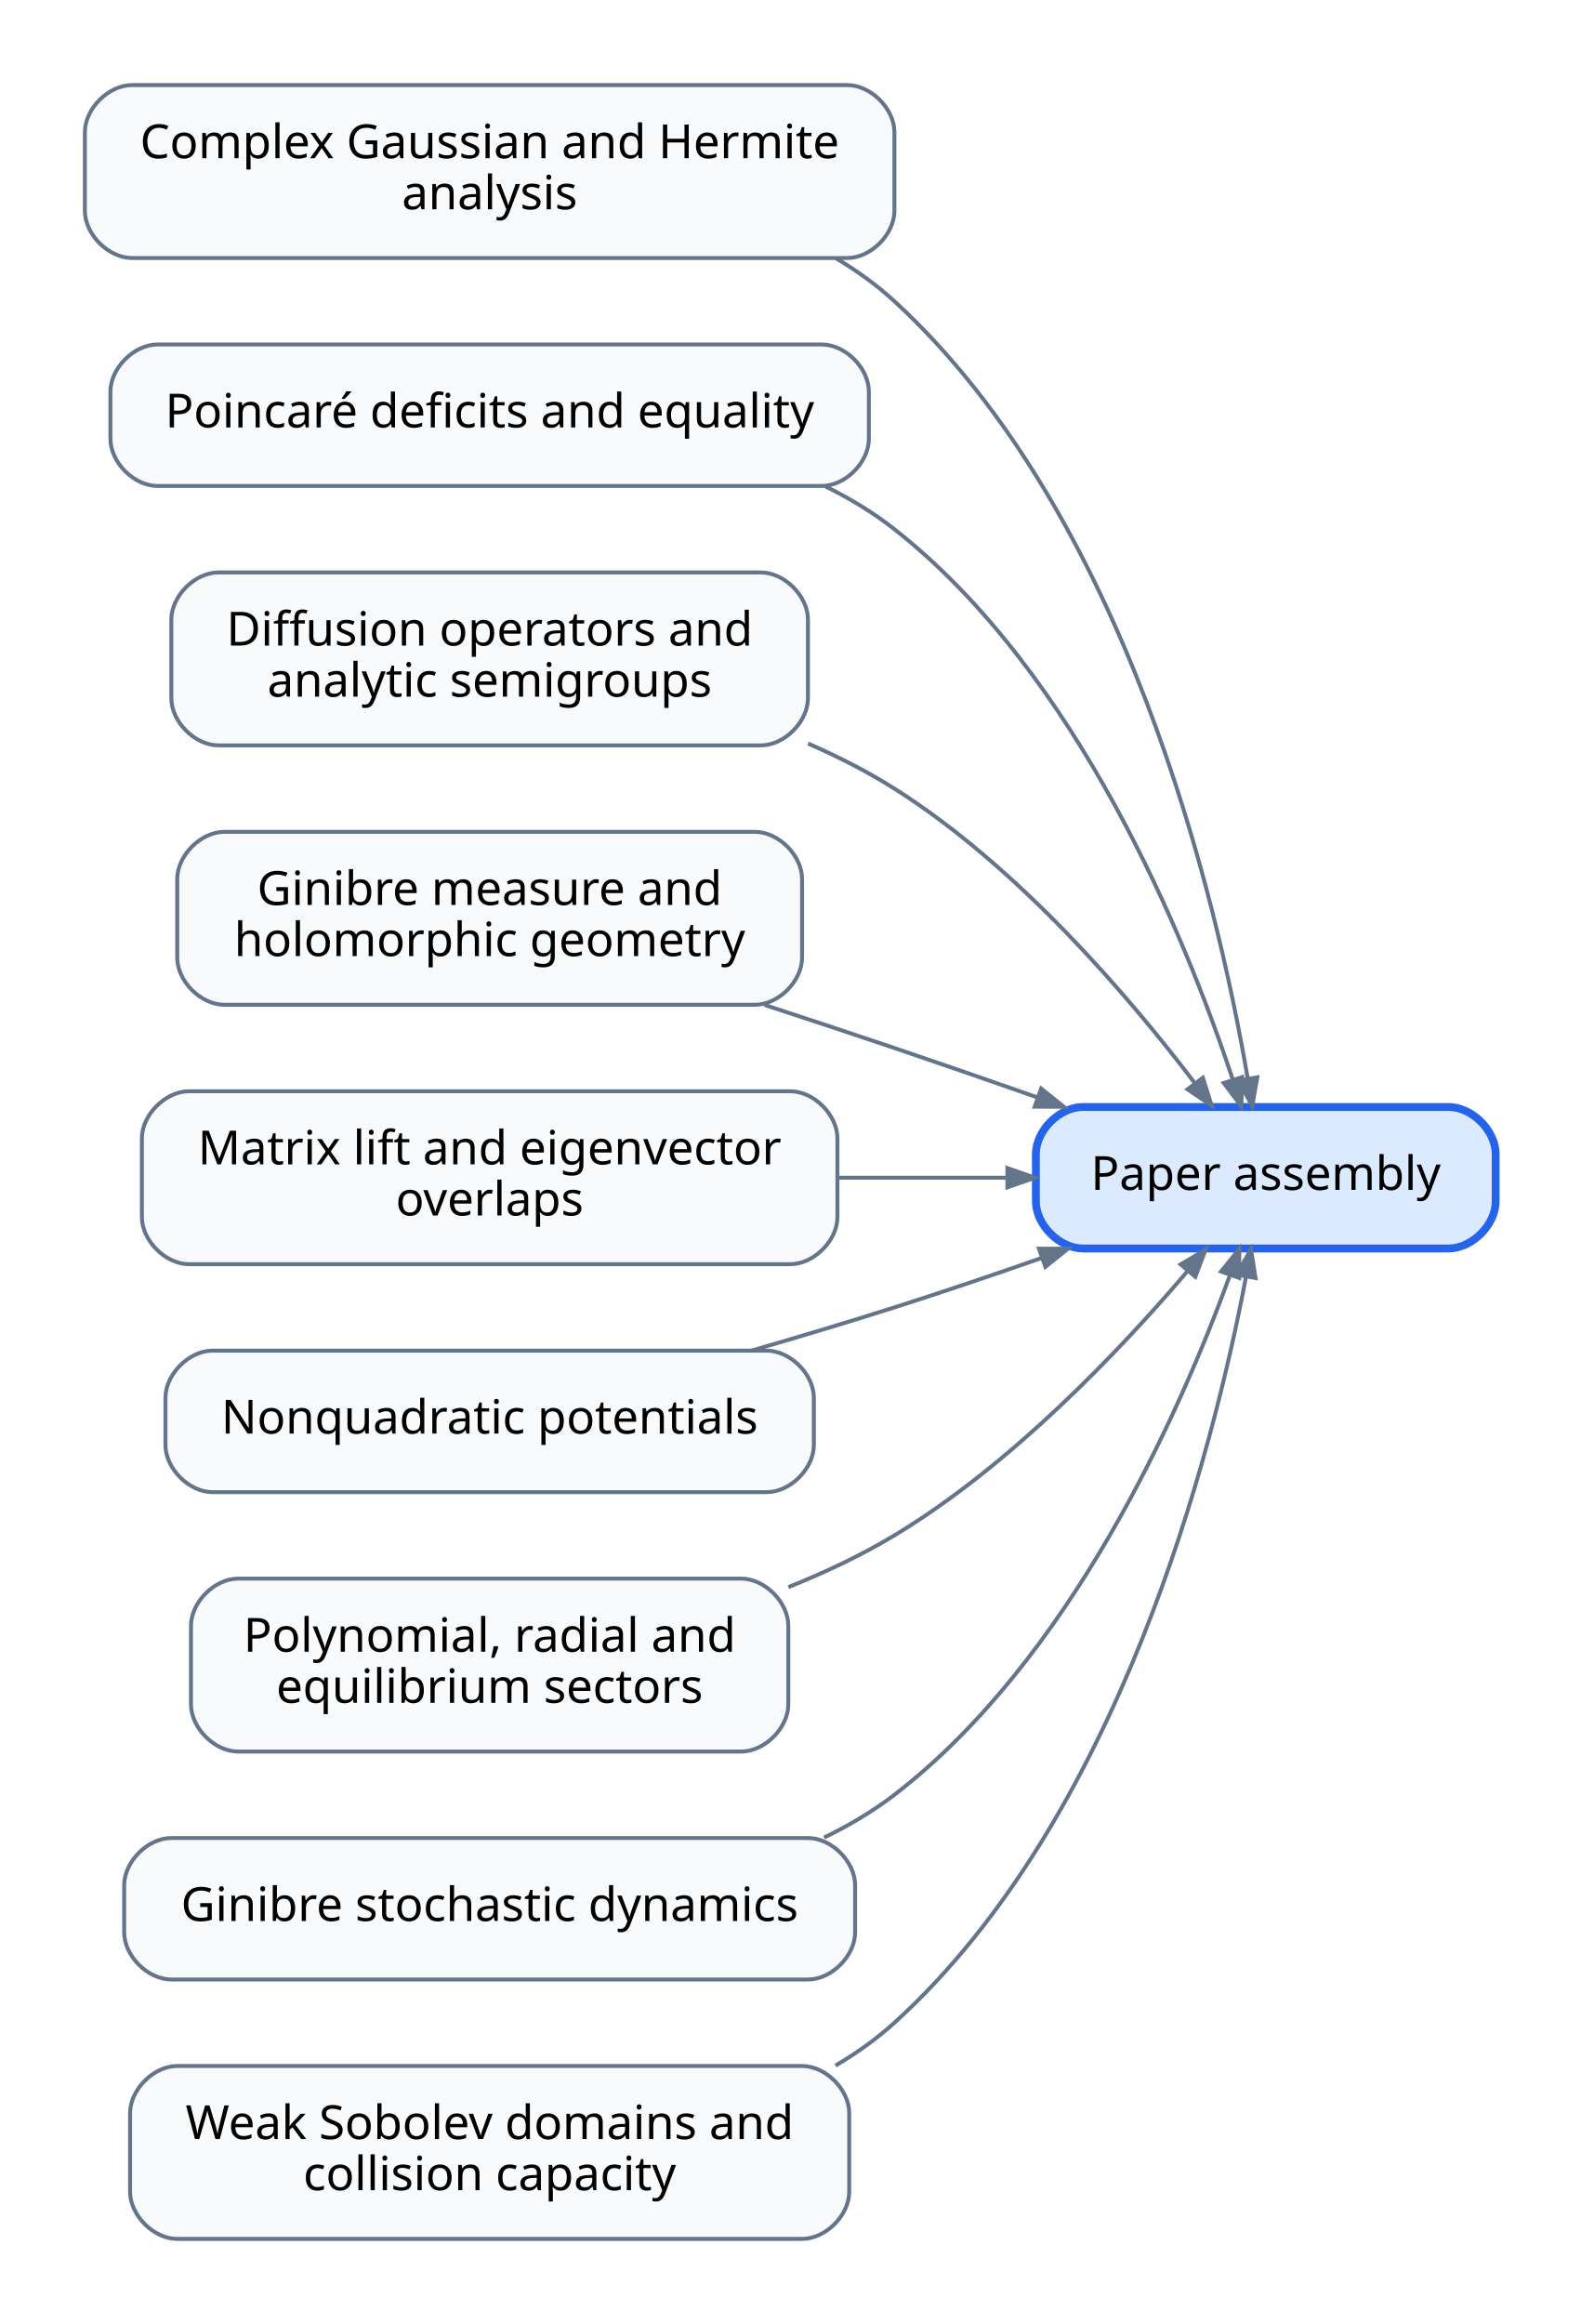
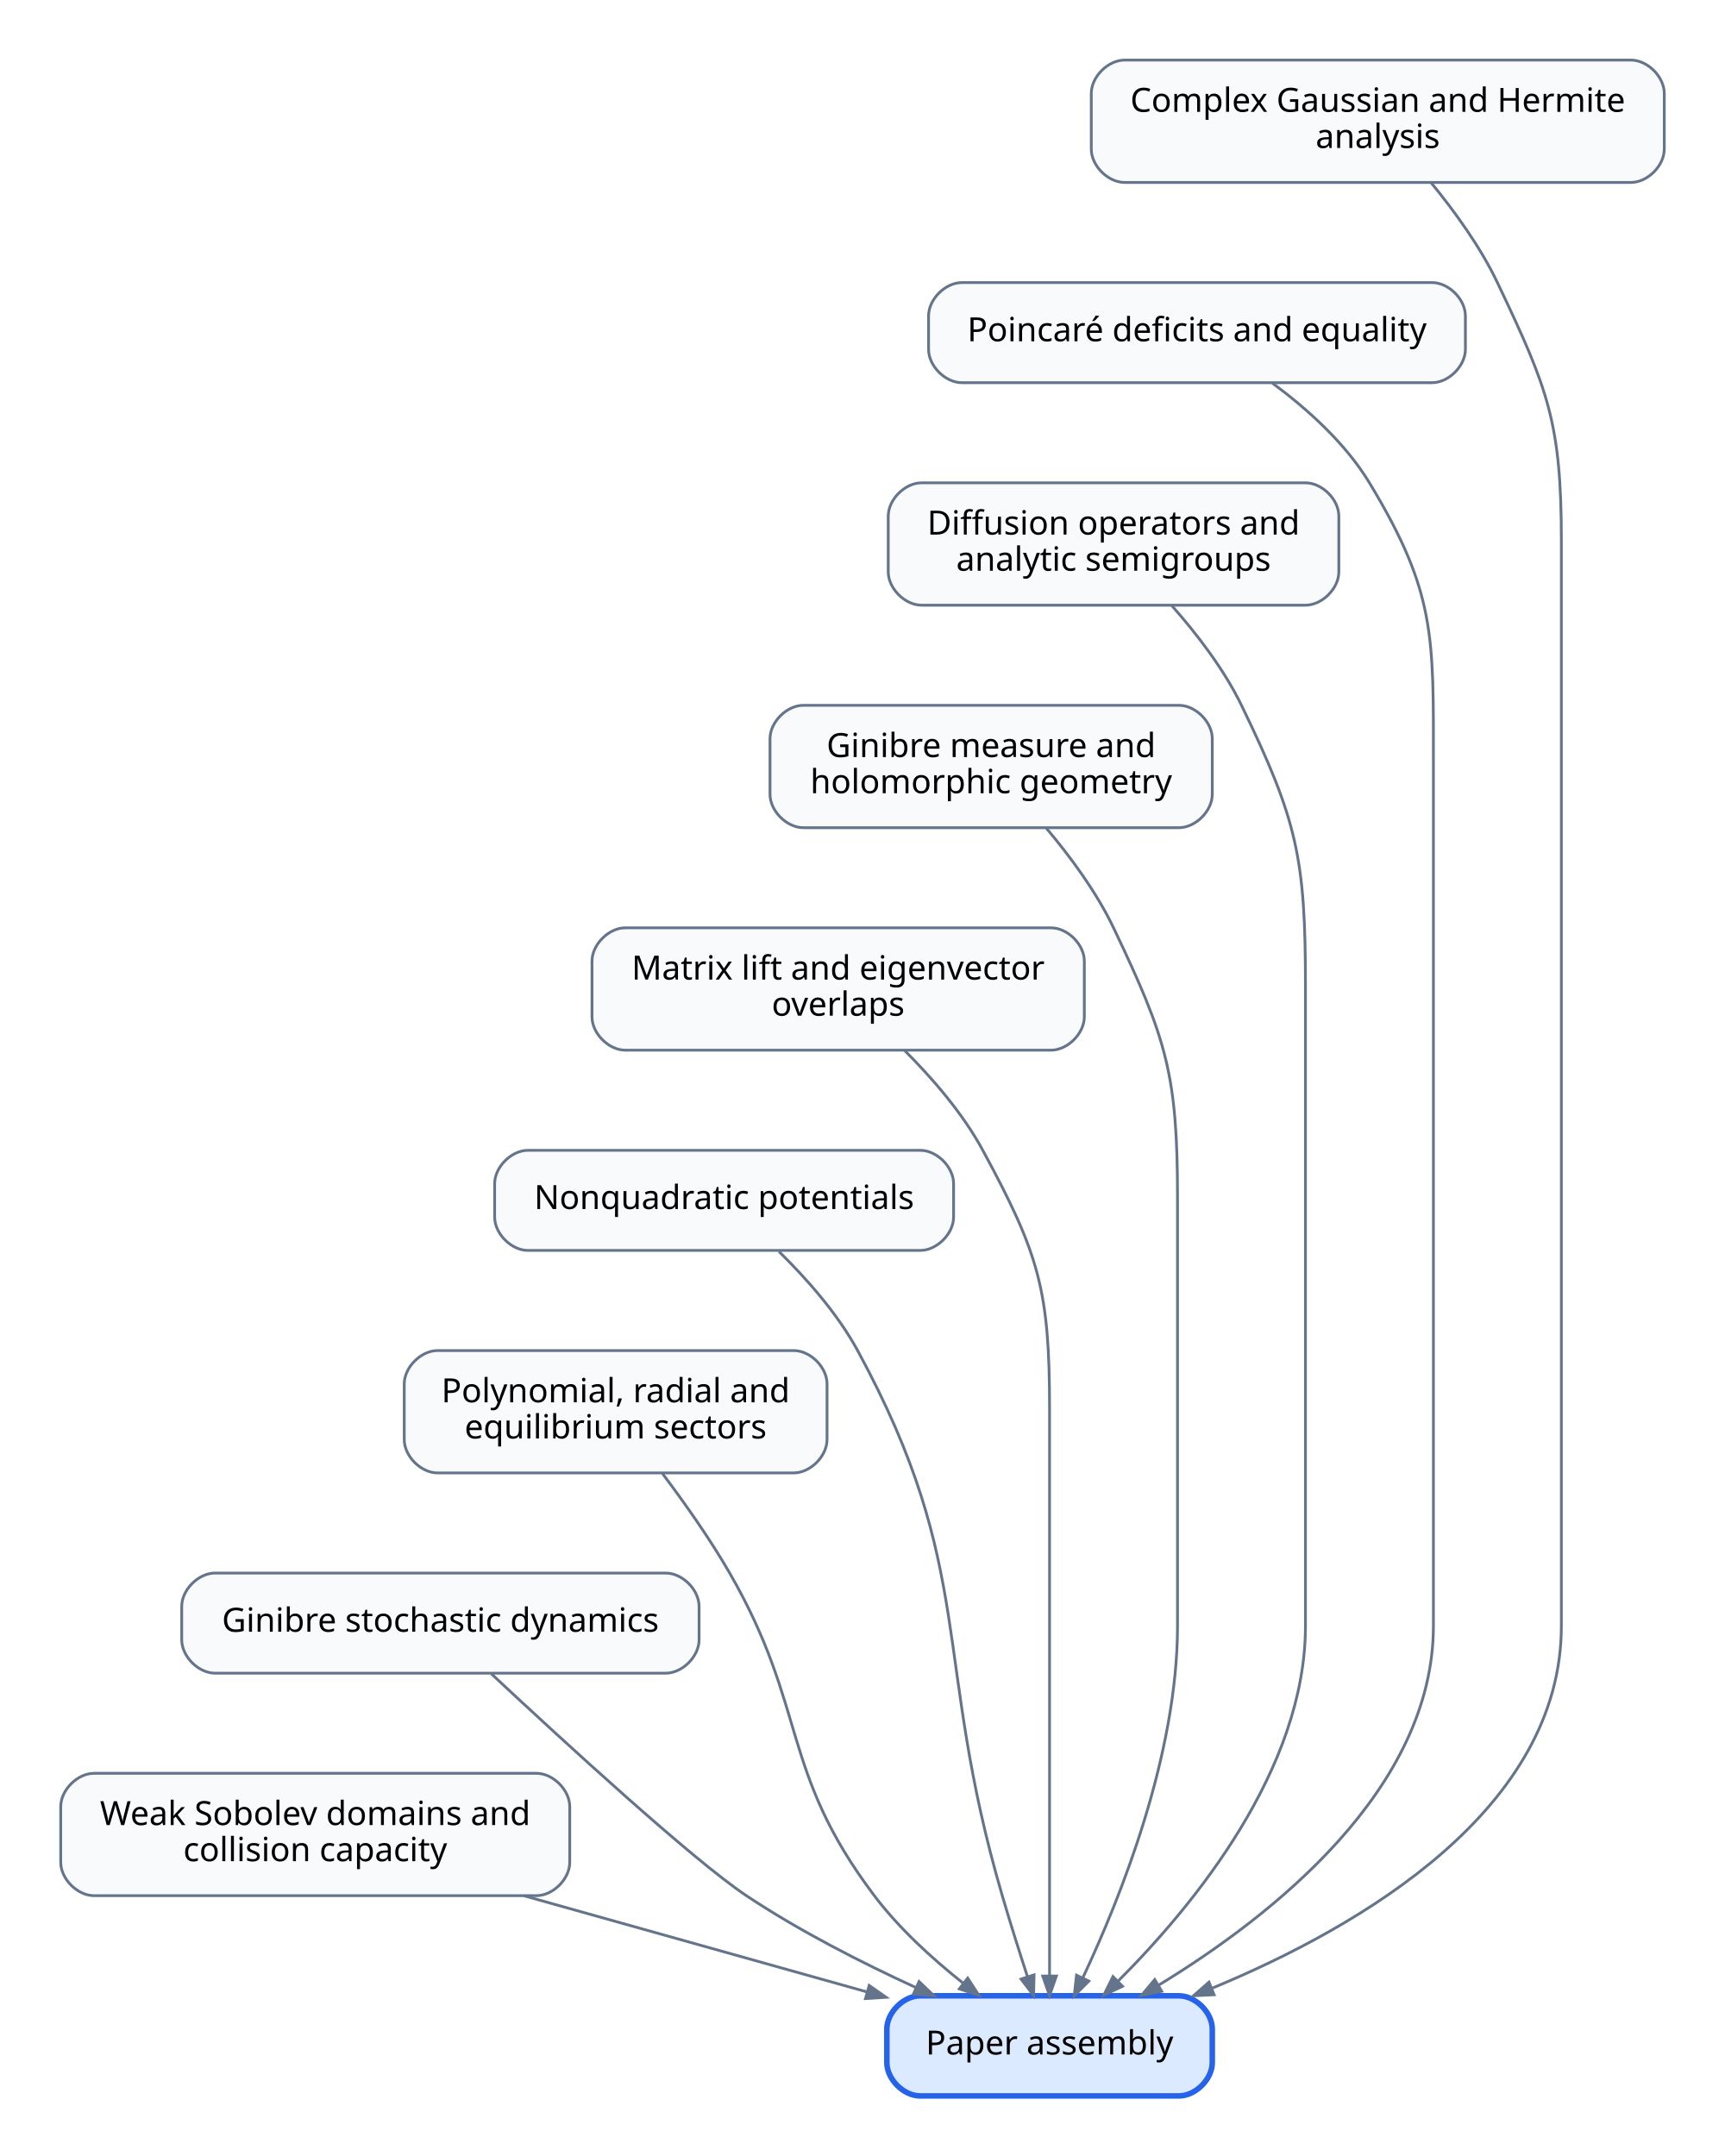
- <svg xmlns="http://www.w3.org/2000/svg" width="402pt" height="591pt" viewBox="0.00 0.00 402.20 591.20">
-   <g id="graph0" class="graph" transform="scale(1 1) rotate(0) translate(21.6 569.6)">
+ <svg xmlns="http://www.w3.org/2000/svg" width="620pt" height="775pt" viewBox="0.00 0.00 619.70 775.20">
+   <g id="graph0" class="graph" transform="scale(1 1) rotate(0) translate(21.6 753.6)">
    <g id="node1" class="node">
-       <path fill="#f8fafc" stroke="#64748b" d="M194,-548C194,-548 12,-548 12,-548 6,-548 0,-542 0,-536 0,-536 0,-516 0,-516 0,-510 6,-504 12,-504 12,-504 194,-504 194,-504 200,-504 206,-510 206,-516 206,-516 206,-536 206,-536 206,-542 200,-548 194,-548" />
-       <text text-anchor="middle" x="103" y="-529.4" font-family="sans-serif" font-size="12.00">Complex Gaussian and Hermite</text>
-       <text text-anchor="middle" x="103" y="-516.4" font-family="sans-serif" font-size="12.00">analysis</text>
+       <path fill="#f8fafc" stroke="#64748b" d="M564.5,-732C564.5,-732 382.5,-732 382.5,-732 376.5,-732 370.5,-726 370.5,-720 370.5,-720 370.5,-700 370.5,-700 370.5,-694 376.5,-688 382.5,-688 382.5,-688 564.5,-688 564.5,-688 570.5,-688 576.5,-694 576.5,-700 576.5,-700 576.5,-720 576.5,-720 576.5,-726 570.5,-732 564.5,-732" />
+       <text text-anchor="middle" x="473.5" y="-713.4" font-family="sans-serif" font-size="12.00">Complex Gaussian and Hermite</text>
+       <text text-anchor="middle" x="473.5" y="-700.4" font-family="sans-serif" font-size="12.00">analysis</text>
+     </g>
+     <g id="node2" class="node">
+       <path fill="#f8fafc" stroke="#64748b" d="M493,-652C493,-652 324,-652 324,-652 318,-652 312,-646 312,-640 312,-640 312,-628 312,-628 312,-622 318,-616 324,-616 324,-616 493,-616 493,-616 499,-616 505,-622 505,-628 505,-628 505,-640 505,-640 505,-646 499,-652 493,-652" />
+       <text text-anchor="middle" x="408.5" y="-630.9" font-family="sans-serif" font-size="12.00">Poincaré deficits and equality</text>
    </g>
    <g id="node10" class="node">
-       <path fill="#dbeafe" stroke="#2563eb" stroke-width="2" d="M347,-288C347,-288 254,-288 254,-288 248,-288 242,-282 242,-276 242,-276 242,-264 242,-264 242,-258 248,-252 254,-252 254,-252 347,-252 347,-252 353,-252 359,-258 359,-264 359,-264 359,-276 359,-276 359,-282 353,-288 347,-288" />
-       <text text-anchor="middle" x="300.5" y="-266.9" font-family="sans-serif" font-size="12.00">Paper assembly</text>
+       <path fill="#dbeafe" stroke="#2563eb" stroke-width="2" d="M402,-36C402,-36 309,-36 309,-36 303,-36 297,-30 297,-24 297,-24 297,-12 297,-12 297,-6 303,0 309,0 309,0 402,0 402,0 408,0 414,-6 414,-12 414,-12 414,-24 414,-24 414,-30 408,-36 402,-36" />
+       <text text-anchor="middle" x="355.5" y="-14.9" font-family="sans-serif" font-size="12.00">Paper assembly</text>
    </g>
    <g id="edge1" class="edge">
-       <path fill="none" stroke="#64748b" d="M191.06,-503.97C196.43,-500.79 201.48,-497.16 206,-493 264.99,-438.77 287.99,-341.44 295.88,-295.42" />
-       <polygon fill="#64748b" stroke="#64748b" points="298.34,-295.54 297.06,-288.23 293.51,-294.74 298.34,-295.54" />
+       <path fill="none" stroke="#64748b" d="M492.69,-687.89C501.07,-677.68 510.37,-664.87 516.5,-652 534.8,-613.56 539.5,-601.58 539.5,-559 539.5,-559 539.5,-559 539.5,-169 539.5,-103.19 467.92,-61.12 414.05,-38.78" />
+       <polygon fill="#64748b" stroke="#64748b" points="414.65,-36.38 407.24,-36.02 412.81,-40.92 414.65,-36.38" />
    </g>
-     <g id="node2" class="node">
-       <path fill="#f8fafc" stroke="#64748b" d="M187.5,-482C187.5,-482 18.5,-482 18.5,-482 12.5,-482 6.5,-476 6.5,-470 6.5,-470 6.5,-458 6.5,-458 6.5,-452 12.5,-446 18.5,-446 18.5,-446 187.5,-446 187.5,-446 193.5,-446 199.5,-452 199.5,-458 199.5,-458 199.5,-470 199.5,-470 199.5,-476 193.5,-482 187.5,-482" />
-       <text text-anchor="middle" x="103" y="-460.9" font-family="sans-serif" font-size="12.00">Poincaré deficits and equality</text>
+     <g id="node3" class="node">
+       <path fill="#f8fafc" stroke="#64748b" d="M447.5,-580C447.5,-580 309.5,-580 309.5,-580 303.5,-580 297.5,-574 297.5,-568 297.5,-568 297.5,-548 297.5,-548 297.5,-542 303.5,-536 309.5,-536 309.5,-536 447.5,-536 447.5,-536 453.5,-536 459.5,-542 459.5,-548 459.5,-548 459.5,-568 459.5,-568 459.5,-574 453.5,-580 447.5,-580" />
+       <text text-anchor="middle" x="378.5" y="-561.4" font-family="sans-serif" font-size="12.00">Diffusion operators and</text>
+       <text text-anchor="middle" x="378.5" y="-548.4" font-family="sans-serif" font-size="12.00">analytic semigroups</text>
    </g>
    <g id="edge2" class="edge">
-       <path fill="none" stroke="#64748b" d="M188.47,-445.88C194.71,-442.81 200.64,-439.21 206,-435 252.72,-398.28 280.03,-331.33 292.09,-295.03" />
-       <polygon fill="#64748b" stroke="#64748b" points="294.47,-295.6 294.29,-288.19 289.81,-294.1 294.47,-295.6" />
+       <path fill="none" stroke="#64748b" d="M435.59,-615.87C448.01,-606.68 461.86,-594.3 470.5,-580 494.32,-540.6 493.5,-525.04 493.5,-479 493.5,-479 493.5,-479 493.5,-169 493.5,-110.27 435.49,-64.64 394.69,-39.81" />
+       <polygon fill="#64748b" stroke="#64748b" points="395.82,-37.63 388.55,-36.15 393.31,-41.84 395.82,-37.63" />
    </g>
-     <g id="node3" class="node">
-       <path fill="#f8fafc" stroke="#64748b" d="M172,-424C172,-424 34,-424 34,-424 28,-424 22,-418 22,-412 22,-412 22,-392 22,-392 22,-386 28,-380 34,-380 34,-380 172,-380 172,-380 178,-380 184,-386 184,-392 184,-392 184,-412 184,-412 184,-418 178,-424 172,-424" />
-       <text text-anchor="middle" x="103" y="-405.4" font-family="sans-serif" font-size="12.00">Diffusion operators and</text>
-       <text text-anchor="middle" x="103" y="-392.4" font-family="sans-serif" font-size="12.00">analytic semigroups</text>
+     <g id="node4" class="node">
+       <path fill="#f8fafc" stroke="#64748b" d="M402,-500C402,-500 267,-500 267,-500 261,-500 255,-494 255,-488 255,-488 255,-468 255,-468 255,-462 261,-456 267,-456 267,-456 402,-456 402,-456 408,-456 414,-462 414,-468 414,-468 414,-488 414,-488 414,-494 408,-500 402,-500" />
+       <text text-anchor="middle" x="334.5" y="-481.4" font-family="sans-serif" font-size="12.00">Ginibre measure and</text>
+       <text text-anchor="middle" x="334.5" y="-468.4" font-family="sans-serif" font-size="12.00">holomorphic geometry</text>
    </g>
    <g id="edge3" class="edge">
-       <path fill="none" stroke="#64748b" d="M184.02,-380.47C191.69,-377.13 199.16,-373.32 206,-369 237.37,-349.18 265.43,-316.44 282.44,-294.08" />
-       <polygon fill="#64748b" stroke="#64748b" points="284.49,-295.43 286.73,-288.35 280.57,-292.49 284.49,-295.43" />
+       <path fill="none" stroke="#64748b" d="M399.42,-535.88C408.36,-525.77 418.18,-513.04 424.5,-500 444.59,-458.57 447.5,-445.04 447.5,-399 447.5,-399 447.5,-399 447.5,-169 447.5,-117.45 407.52,-68.68 380.28,-41.43" />
+       <polygon fill="#64748b" stroke="#64748b" points="381.73,-39.42 375.01,-36.27 378.3,-42.92 381.73,-39.42" />
    </g>
-     <g id="node4" class="node">
-       <path fill="#f8fafc" stroke="#64748b" d="M170.5,-358C170.5,-358 35.5,-358 35.5,-358 29.5,-358 23.5,-352 23.5,-346 23.5,-346 23.5,-326 23.5,-326 23.5,-320 29.5,-314 35.5,-314 35.5,-314 170.5,-314 170.5,-314 176.5,-314 182.5,-320 182.5,-326 182.5,-326 182.5,-346 182.5,-346 182.5,-352 176.5,-358 170.5,-358" />
-       <text text-anchor="middle" x="103" y="-339.4" font-family="sans-serif" font-size="12.00">Ginibre measure and</text>
-       <text text-anchor="middle" x="103" y="-326.4" font-family="sans-serif" font-size="12.00">holomorphic geometry</text>
+     <g id="node5" class="node">
+       <path fill="#f8fafc" stroke="#64748b" d="M356,-420C356,-420 203,-420 203,-420 197,-420 191,-414 191,-408 191,-408 191,-388 191,-388 191,-382 197,-376 203,-376 203,-376 356,-376 356,-376 362,-376 368,-382 368,-388 368,-388 368,-408 368,-408 368,-414 362,-420 356,-420" />
+       <text text-anchor="middle" x="279.5" y="-401.4" font-family="sans-serif" font-size="12.00">Matrix lift and eigenvector</text>
+       <text text-anchor="middle" x="279.5" y="-388.4" font-family="sans-serif" font-size="12.00">overlaps</text>
    </g>
    <g id="edge4" class="edge">
-       <path fill="none" stroke="#64748b" d="M172.94,-313.97C184.01,-310.35 195.33,-306.61 206,-303 217.83,-299 230.47,-294.61 242.5,-290.39" />
-       <polygon fill="#64748b" stroke="#64748b" points="243.33,-292.69 249.12,-288.06 241.7,-288.07 243.33,-292.69" />
+       <path fill="none" stroke="#64748b" d="M354.21,-455.98C362.8,-445.8 372.31,-432.98 378.5,-420 397.58,-380.01 401.5,-367.31 401.5,-323 401.5,-323 401.5,-323 401.5,-169 401.5,-122.6 381.13,-71.54 367.5,-42.56" />
+       <polygon fill="#64748b" stroke="#64748b" points="369.61,-41.28 364.37,-36.03 365.19,-43.4 369.61,-41.28" />
    </g>
-     <g id="node5" class="node">
-       <path fill="#f8fafc" stroke="#64748b" d="M179.5,-292C179.5,-292 26.5,-292 26.5,-292 20.5,-292 14.5,-286 14.5,-280 14.5,-280 14.5,-260 14.5,-260 14.5,-254 20.5,-248 26.5,-248 26.5,-248 179.5,-248 179.5,-248 185.5,-248 191.5,-254 191.5,-260 191.5,-260 191.5,-280 191.5,-280 191.5,-286 185.5,-292 179.5,-292" />
-       <text text-anchor="middle" x="103" y="-273.4" font-family="sans-serif" font-size="12.00">Matrix lift and eigenvector</text>
-       <text text-anchor="middle" x="103" y="-260.4" font-family="sans-serif" font-size="12.00">overlaps</text>
+     <g id="node6" class="node">
+       <path fill="#f8fafc" stroke="#64748b" d="M309,-340C309,-340 168,-340 168,-340 162,-340 156,-334 156,-328 156,-328 156,-316 156,-316 156,-310 162,-304 168,-304 168,-304 309,-304 309,-304 315,-304 321,-310 321,-316 321,-316 321,-328 321,-328 321,-334 315,-340 309,-340" />
+       <text text-anchor="middle" x="238.5" y="-318.9" font-family="sans-serif" font-size="12.00">Nonquadratic potentials</text>
    </g>
    <g id="edge5" class="edge">
-       <path fill="none" stroke="#64748b" d="M191.74,-270C206.18,-270 220.91,-270 234.65,-270" />
-       <polygon fill="#64748b" stroke="#64748b" points="234.75,-272.45 241.75,-270 234.75,-267.55 234.75,-272.45" />
+       <path fill="none" stroke="#64748b" d="M303.31,-375.97C313.32,-365.98 324.3,-353.31 331.5,-340 351.82,-302.46 355.5,-289.69 355.5,-247 355.5,-247 355.5,-247 355.5,-169 355.5,-124.59 355.5,-72.78 355.5,-43.14" />
+       <polygon fill="#64748b" stroke="#64748b" points="357.95,-43.1 355.5,-36.1 353.05,-43.1 357.95,-43.1" />
    </g>
-     <g id="node6" class="node">
-       <path fill="#f8fafc" stroke="#64748b" d="M173.5,-226C173.5,-226 32.5,-226 32.5,-226 26.5,-226 20.5,-220 20.5,-214 20.5,-214 20.5,-202 20.5,-202 20.5,-196 26.5,-190 32.5,-190 32.5,-190 173.5,-190 173.5,-190 179.5,-190 185.5,-196 185.5,-202 185.5,-202 185.5,-214 185.5,-214 185.5,-220 179.5,-226 173.5,-226" />
-       <text text-anchor="middle" x="103" y="-204.9" font-family="sans-serif" font-size="12.00">Nonquadratic potentials</text>
+     <g id="node7" class="node">
+       <path fill="#f8fafc" stroke="#64748b" d="M263.5,-268C263.5,-268 135.5,-268 135.5,-268 129.5,-268 123.5,-262 123.5,-256 123.5,-256 123.5,-236 123.5,-236 123.5,-230 129.5,-224 135.5,-224 135.5,-224 263.5,-224 263.5,-224 269.5,-224 275.5,-230 275.5,-236 275.5,-236 275.5,-256 275.5,-256 275.5,-262 269.5,-268 263.5,-268" />
+       <text text-anchor="middle" x="199.5" y="-249.4" font-family="sans-serif" font-size="12.00">Polynomial, radial and</text>
+       <text text-anchor="middle" x="199.5" y="-236.4" font-family="sans-serif" font-size="12.00">equilibrium sectors</text>
    </g>
    <g id="edge6" class="edge">
-       <path fill="none" stroke="#64748b" d="M169.75,-226.04C181.85,-229.55 194.33,-233.29 206,-237 218.18,-240.88 231.16,-245.28 243.45,-249.58" />
-       <polygon fill="#64748b" stroke="#64748b" points="242.78,-251.94 250.2,-251.95 244.41,-247.32 242.78,-251.94" />
+       <path fill="none" stroke="#64748b" d="M258.24,-303.58C268.03,-293.97 279.27,-281.31 286.5,-268 329.52,-188.81 313.17,-158.49 338.5,-72 341.31,-62.39 344.63,-51.88 347.59,-42.77" />
+       <polygon fill="#64748b" stroke="#64748b" points="349.92,-43.53 349.76,-36.12 345.26,-42.01 349.92,-43.53" />
    </g>
-     <g id="node7" class="node">
-       <path fill="#f8fafc" stroke="#64748b" d="M167,-168C167,-168 39,-168 39,-168 33,-168 27,-162 27,-156 27,-156 27,-136 27,-136 27,-130 33,-124 39,-124 39,-124 167,-124 167,-124 173,-124 179,-130 179,-136 179,-136 179,-156 179,-156 179,-162 173,-168 167,-168" />
-       <text text-anchor="middle" x="103" y="-149.4" font-family="sans-serif" font-size="12.00">Polynomial, radial and</text>
-       <text text-anchor="middle" x="103" y="-136.4" font-family="sans-serif" font-size="12.00">equilibrium sectors</text>
+     <g id="node8" class="node">
+       <path fill="#f8fafc" stroke="#64748b" d="M217.5,-188C217.5,-188 55.5,-188 55.5,-188 49.5,-188 43.5,-182 43.5,-176 43.5,-176 43.5,-164 43.5,-164 43.5,-158 49.5,-152 55.5,-152 55.5,-152 217.5,-152 217.5,-152 223.5,-152 229.5,-158 229.5,-164 229.5,-164 229.5,-176 229.5,-176 229.5,-182 223.5,-188 217.5,-188" />
+       <text text-anchor="middle" x="136.5" y="-166.9" font-family="sans-serif" font-size="12.00">Ginibre stochastic dynamics</text>
    </g>
    <g id="edge7" class="edge">
-       <path fill="none" stroke="#64748b" d="M179.02,-165.84C188.4,-169.59 197.63,-173.96 206,-179 235.61,-196.85 263.16,-225.77 280.57,-246.21" />
-       <polygon fill="#64748b" stroke="#64748b" points="278.83,-247.94 285.2,-251.73 282.58,-244.79 278.83,-247.94" />
+       <path fill="none" stroke="#64748b" d="M216.34,-223.77C224.21,-213.33 233.38,-200.36 240.5,-188 268.7,-139.04 258.47,-117.1 292.5,-72 301.37,-60.24 313.31,-49.36 324.4,-40.56" />
+       <polygon fill="#64748b" stroke="#64748b" points="326.07,-42.37 330.11,-36.15 323.07,-38.49 326.07,-42.37" />
    </g>
-     <g id="node8" class="node">
-       <path fill="#f8fafc" stroke="#64748b" d="M184,-102C184,-102 22,-102 22,-102 16,-102 10,-96 10,-90 10,-90 10,-78 10,-78 10,-72 16,-66 22,-66 22,-66 184,-66 184,-66 190,-66 196,-72 196,-78 196,-78 196,-90 196,-90 196,-96 190,-102 184,-102" />
-       <text text-anchor="middle" x="103" y="-80.9" font-family="sans-serif" font-size="12.00">Ginibre stochastic dynamics</text>
+     <g id="node9" class="node">
+       <path fill="#f8fafc" stroke="#64748b" d="M171,-116C171,-116 12,-116 12,-116 6,-116 0,-110 0,-104 0,-104 0,-84 0,-84 0,-78 6,-72 12,-72 12,-72 171,-72 171,-72 177,-72 183,-78 183,-84 183,-84 183,-104 183,-104 183,-110 177,-116 171,-116" />
+       <text text-anchor="middle" x="91.5" y="-97.4" font-family="sans-serif" font-size="12.00">Weak Sobolev domains and</text>
+       <text text-anchor="middle" x="91.5" y="-84.4" font-family="sans-serif" font-size="12.00">collision capacity</text>
    </g>
    <g id="edge8" class="edge">
-       <path fill="none" stroke="#64748b" d="M188.11,-102.12C194.47,-105.2 200.53,-108.79 206,-113 250.85,-147.47 278.58,-210.1 291.29,-244.93" />
-       <polygon fill="#64748b" stroke="#64748b" points="289.12,-246.14 293.77,-251.92 293.73,-244.5 289.12,-246.14" />
-     </g>
-     <g id="node9" class="node">
-       <path fill="#f8fafc" stroke="#64748b" d="M182.5,-44C182.5,-44 23.5,-44 23.5,-44 17.5,-44 11.5,-38 11.5,-32 11.5,-32 11.5,-12 11.5,-12 11.5,-6 17.5,0 23.5,0 23.5,0 182.5,0 182.5,0 188.5,0 194.5,-6 194.5,-12 194.5,-12 194.5,-32 194.5,-32 194.5,-38 188.5,-44 182.5,-44" />
-       <text text-anchor="middle" x="103" y="-25.4" font-family="sans-serif" font-size="12.00">Weak Sobolev domains and</text>
-       <text text-anchor="middle" x="103" y="-12.4" font-family="sans-serif" font-size="12.00">collision capacity</text>
+       <path fill="none" stroke="#64748b" d="M154.79,-151.79C180.79,-127.5 227.43,-84.7 246.5,-72 265.46,-59.37 287.88,-47.94 307.44,-38.96" />
+       <polygon fill="#64748b" stroke="#64748b" points="308.59,-41.13 313.95,-36.01 306.56,-36.67 308.59,-41.13" />
    </g>
    <g id="edge9" class="edge">
-       <path fill="none" stroke="#64748b" d="M191,-44.1C196.38,-47.26 201.45,-50.87 206,-55 263.26,-106.94 287.02,-200.15 295.47,-244.81" />
-       <polygon fill="#64748b" stroke="#64748b" points="293.08,-245.35 296.74,-251.8 297.9,-244.47 293.08,-245.35" />
+       <path fill="none" stroke="#64748b" d="M166.45,-71.99C205.34,-61.09 252.41,-47.9 289.85,-37.4" />
+       <polygon fill="#64748b" stroke="#64748b" points="290.65,-39.72 296.73,-35.47 289.33,-35 290.65,-39.72" />
    </g>
  </g>
</svg>
